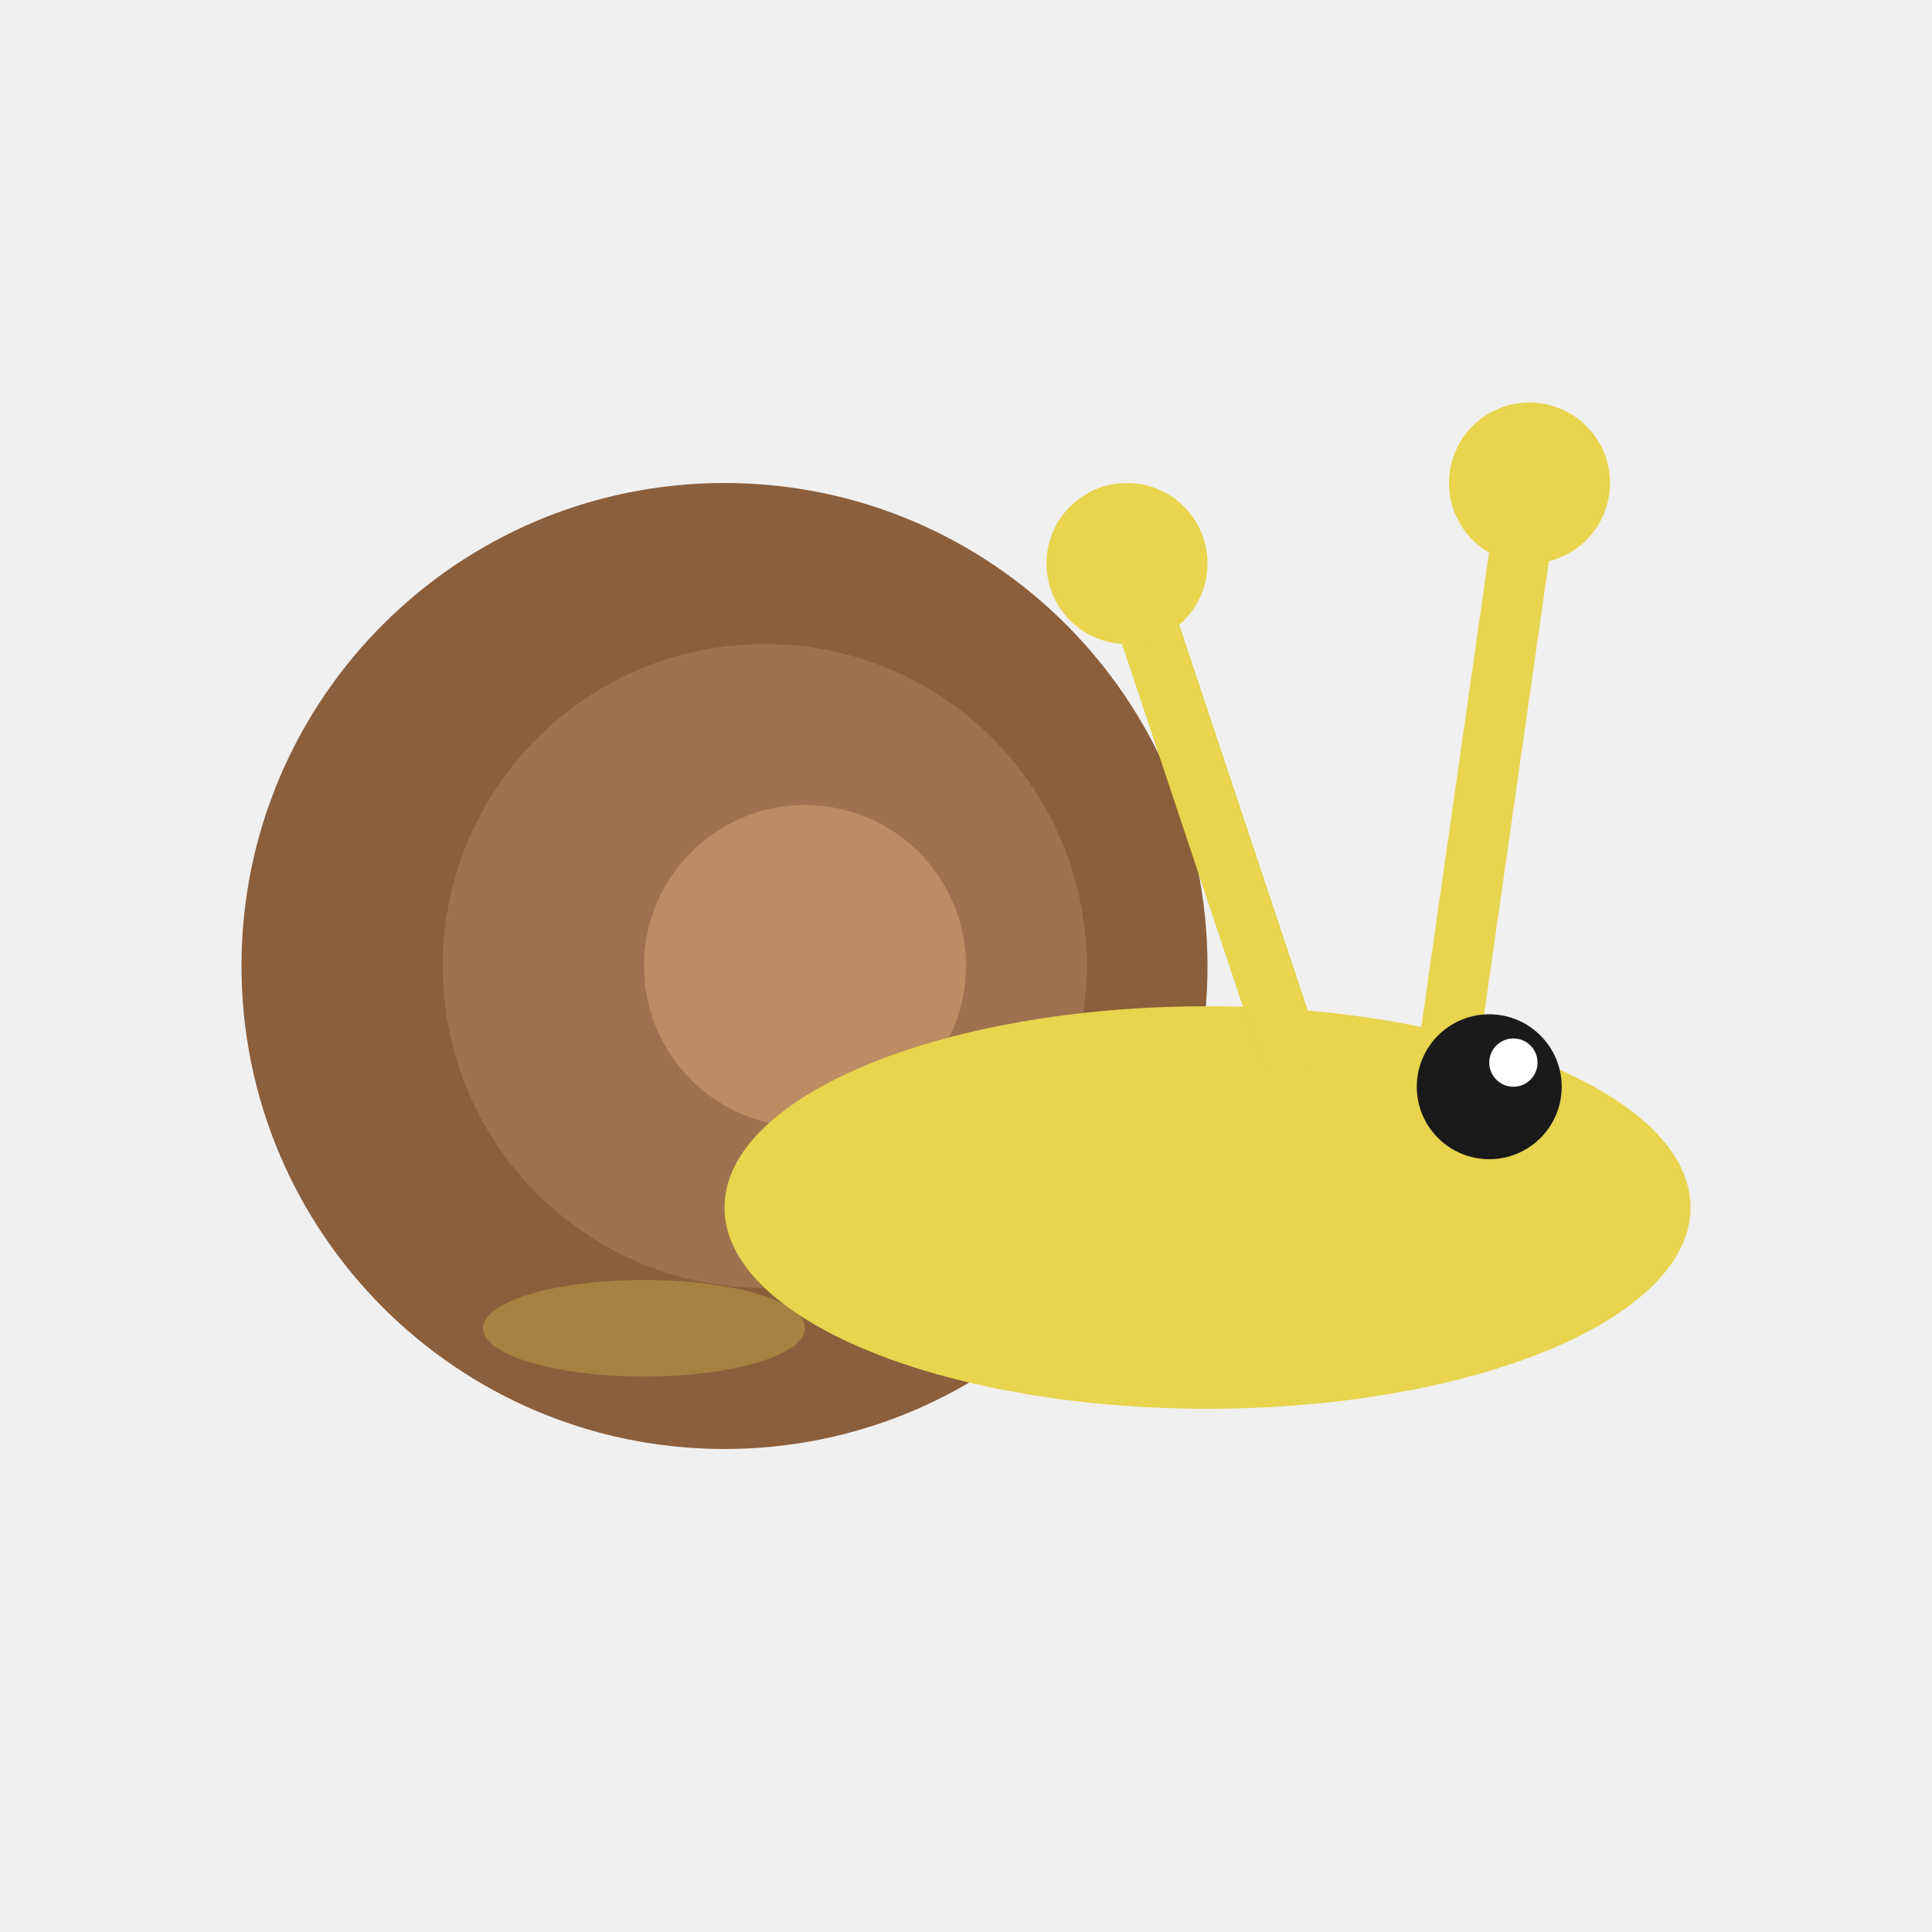
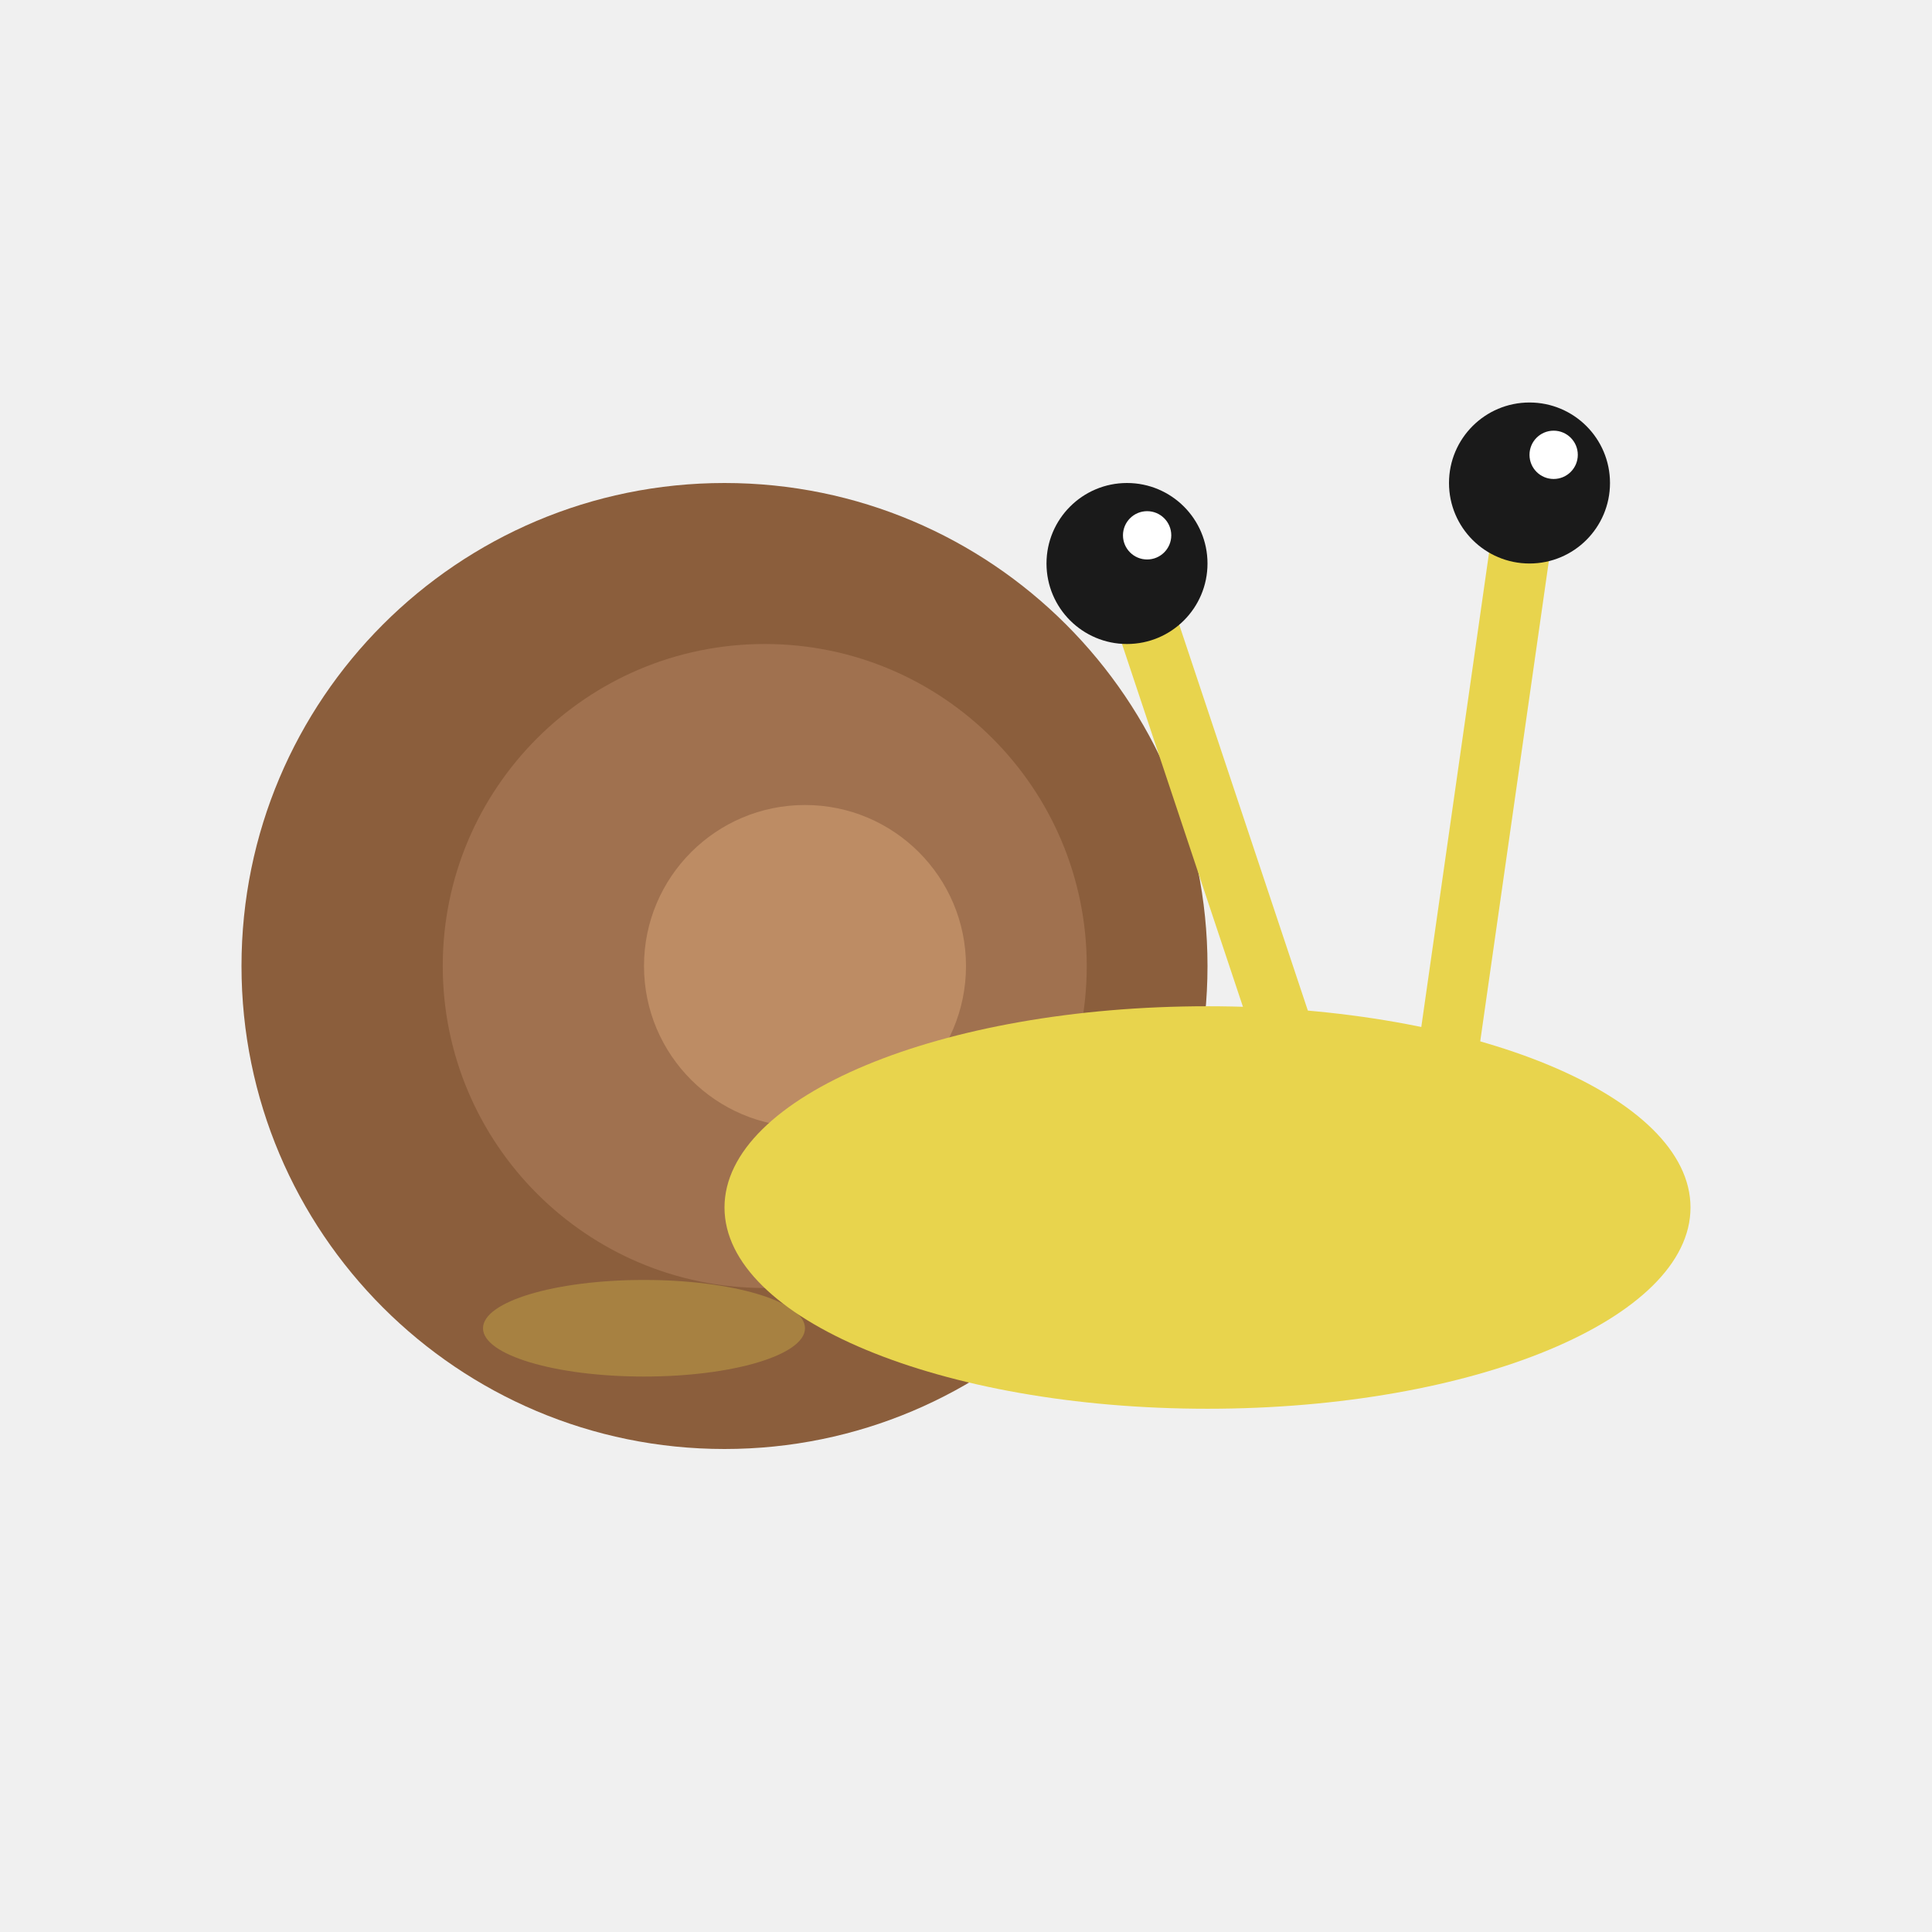
<svg xmlns="http://www.w3.org/2000/svg" viewBox="0 0 48 48" width="48" height="48">
  <circle cx="18" cy="24" r="12" fill="#8B5E3C" />
  <circle cx="19" cy="24" r="8" fill="#A0714F" />
  <circle cx="20" cy="24" r="4" fill="#BD8C64" />
  <ellipse cx="30" cy="30" rx="12" ry="5" fill="#E8D44D" />
  <ellipse cx="16" cy="33" rx="4" ry="1.2" fill="#E8D44D" opacity="0.3" />
  <line x1="32" y1="26" x2="28" y2="14" stroke="#E8D44D" stroke-width="1.5" stroke-linecap="round" />
-   <circle cx="28" cy="14" r="2" fill="#E8D44D" />
+   <circle cx="28" cy="14" r="2" fill="#1a1a1a" />
+   <circle cx="28.5" cy="13.3" r="0.6" fill="white" />
  <line x1="36" y1="26" x2="38" y2="12" stroke="#E8D44D" stroke-width="1.5" stroke-linecap="round" />
-   <circle cx="38" cy="12" r="2" fill="#E8D44D" />
-   <circle cx="37" cy="27" r="1.8" fill="#1a1a1a" />
-   <circle cx="37.6" cy="26.4" r="0.6" fill="white" />
+   <circle cx="38" cy="12" r="2" fill="#1a1a1a" />
+   <circle cx="38.6" cy="11.3" r="0.6" fill="white" />
</svg>
